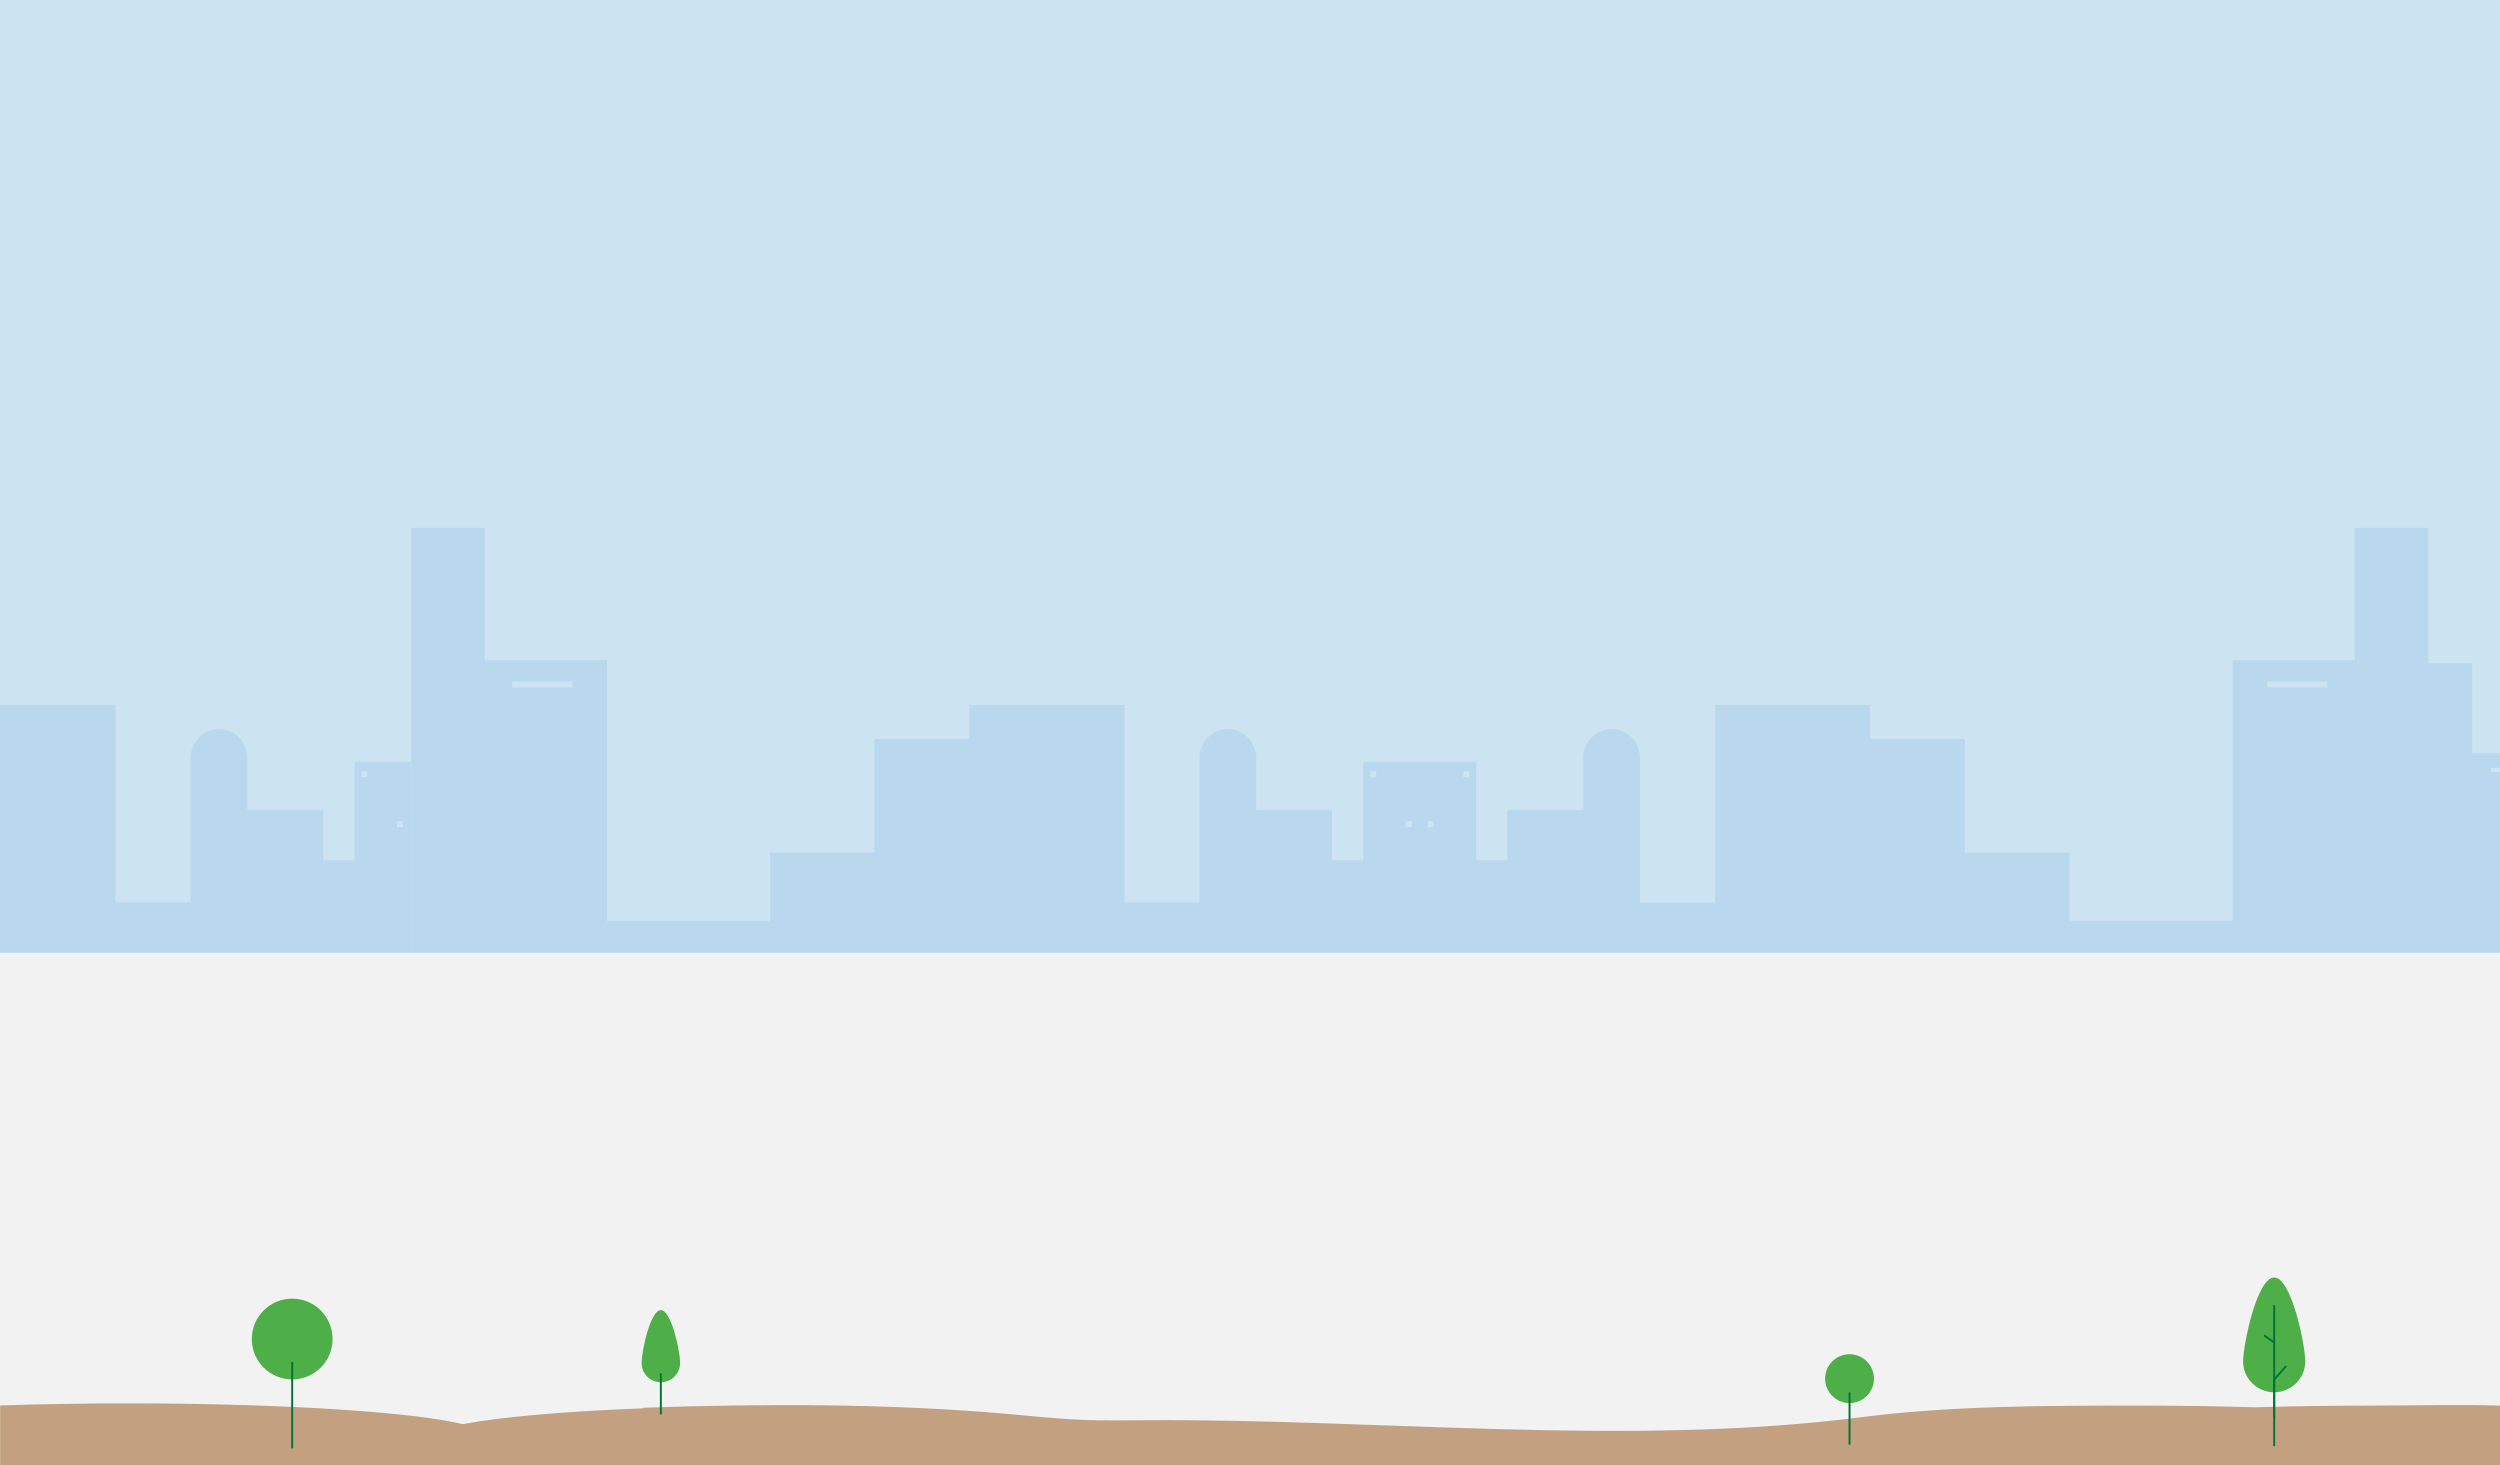
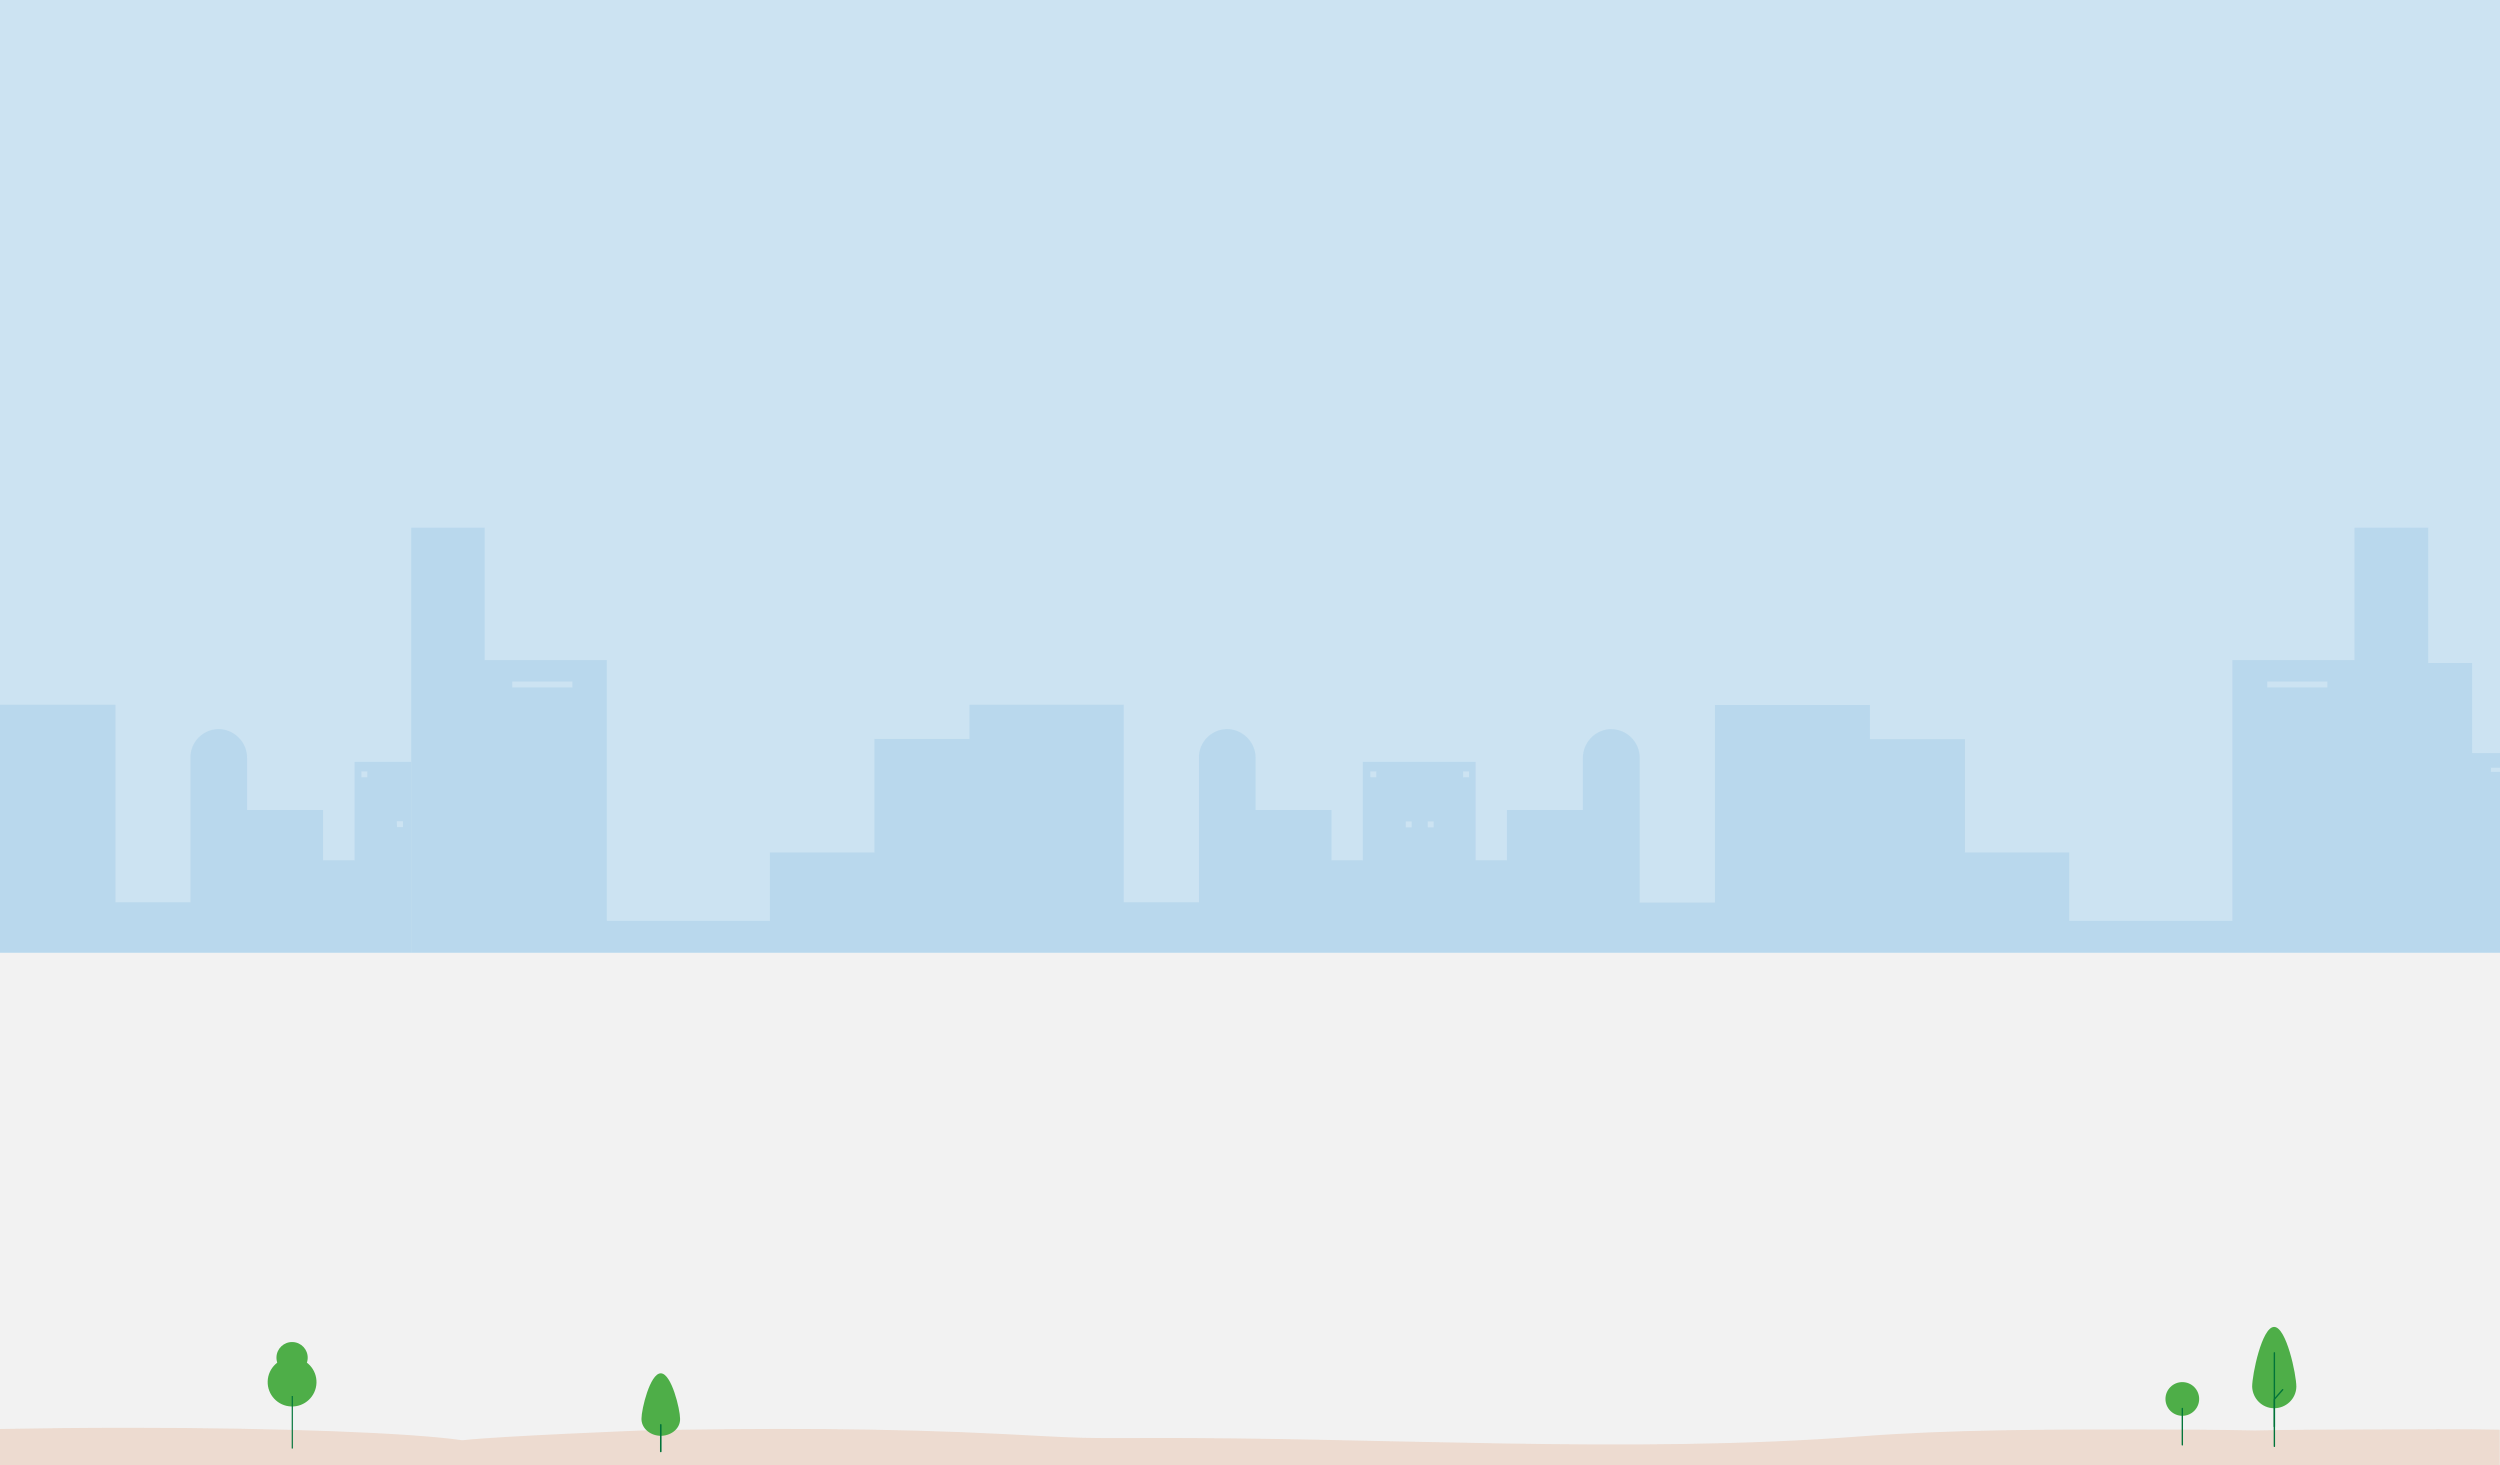
- <svg xmlns="http://www.w3.org/2000/svg" id="Layer_2" data-name="Layer 2" viewBox="0 0 1023.84 599.94">
-   <defs>
-     <style>.cls-1{fill:#cce3f2;}.cls-2{fill:#f2f2f2;}.cls-3,.cls-4,.cls-5{opacity:0.6;}.cls-4{fill:#99c6e4;}.cls-5{fill:#a46a34;}.cls-6{fill:#4eae48;}.cls-7{fill:none;stroke:#017439;stroke-miterlimit:10;stroke-width:0.8px;}</style>
-   </defs>
-   <rect class="cls-1" width="1024" height="574.73" />
-   <rect class="cls-2" x="-0.08" y="390.19" width="1024" height="209.75" />
-   <g class="cls-3">
-     <path class="cls-4" d="M1023.92,316.14h-3.83v-1.66h3.83v-6h-11.45v-36.9h-18V216.17H964.31v54.17h-50V377.11H847.5v-28H804.76V302.68H765.89v-14H702.4v80.88H671.62V310.22a11.66,11.66,0,0,0-12.56-11.62,11.79,11.79,0,0,0-10.66,11.86v21.2H617.33v20.65H604.56V312H558.31v40.3H545.53V331.66H514.47v-21.2a11.79,11.79,0,0,0-10.66-11.86,11.66,11.66,0,0,0-12.56,11.62v59.32H460.47V288.66H397v14H358.11v46.47H315.36v28H248.55V270.34h-50V216.17H168.41v174h855.51ZM234.37,281.5H209.76v-2.43h24.61Zm329.25,36.83H561.2V315.9h2.42Zm14.51,20.44H575.7v-2.43h2.43Zm9,0h-2.42v-2.43h2.42Zm14.51-20.44h-2.42V315.9h2.42ZM953.11,281.5H928.5v-2.43h24.61Z" />
-     <path class="cls-4" d="M145.15,352.31H132.38V331.66H101.31v-21.2A11.79,11.79,0,0,0,90.65,298.6a11.66,11.66,0,0,0-12.56,11.62v59.32H47.31V288.66H-.08V390.19H168.38V312H145.15Zm17.4-16H165v2.43h-2.42ZM148,315.9h2.42v2.43H148Z" />
+ <svg xmlns="http://www.w3.org/2000/svg" version="1.1" id="Layer_2_1_" x="0px" y="0px" viewBox="0 0 1023.8 599.9" style="enable-background:new 0 0 1023.8 599.9;" xml:space="preserve">
+   <style type="text/css">
+ 	.st0{fill:#CCE3F2;}
+ 	.st1{fill:#F2F2F2;}
+ 	.st2{opacity:0.6;}
+ 	.st3{opacity:0.6;fill:#99C6E4;enable-background:new    ;}
+ 	.st4{fill:#EDDBD0;}
+ 	.st5{fill:#4EAE48;}
+ 	.st6{fill:none;stroke:#017439;stroke-width:0.646;stroke-linecap:round;stroke-linejoin:round;stroke-miterlimit:10;}
+ 	.st7{fill:none;stroke:#017439;stroke-width:0.485;stroke-linejoin:round;stroke-miterlimit:10;}
+ 	.st8{fill:none;stroke:#017439;stroke-width:0.554;stroke-linecap:round;stroke-linejoin:round;stroke-miterlimit:10;}
+ 	.st9{fill:none;stroke:#017439;stroke-width:0.566;stroke-linecap:round;stroke-linejoin:round;stroke-miterlimit:10;}
+ </style>
+   <rect class="st0" width="1024" height="574.7" />
+   <rect x="-0.1" y="390.2" class="st1" width="1024" height="209.8" />
+   <g class="st2">
+     <path class="st3" d="M1023.9,316.1h-3.8v-1.7h3.8v-6h-11.5v-36.9h-18v-55.4h-30.2v54.2h-50v106.8h-66.8v-28h-42.7v-46.4h-38.9v-14   h-63.5v80.9h-30.8v-59.3c0-6.4-5.2-11.7-11.7-11.7c-0.3,0-0.6,0-0.9,0c-6.1,0.6-10.7,5.7-10.7,11.9v21.2h-31.1v20.6h-12.8V312   h-46.2v40.3h-12.8v-20.6h-31.1v-21.2c0.1-6.1-4.6-11.3-10.7-11.9c-6.4-0.5-12,4.3-12.5,10.7c0,0.3,0,0.6,0,0.9v59.3h-30.8v-80.9   H397v14h-38.9v46.5h-42.8v28h-66.8V270.3h-50v-54.2h-30.1v174h855.5L1023.9,316.1z M234.4,281.5h-24.6v-2.4h24.6V281.5z    M563.6,318.3h-2.4v-2.4h2.4V318.3z M578.1,338.8h-2.4v-2.4h2.4V338.8z M587.1,338.8h-2.4v-2.4h2.4V338.8z M601.6,318.3h-2.4v-2.4   h2.4V318.3z M953.1,281.5h-24.6v-2.4h24.6V281.5z" />
+     <path class="st3" d="M145.1,352.3h-12.8v-20.6h-31.1v-21.2c0.1-6.1-4.6-11.3-10.7-11.9c-6.4-0.5-12,4.3-12.5,10.7   c0,0.3,0,0.6,0,0.9v59.3H47.3v-80.9H-0.1v101.5h168.5V312h-23.2V352.3z M162.5,336.3h2.5v2.4h-2.4L162.5,336.3z M148,315.9h2.4v2.4   H148V315.9z" />
  </g>
-   <path class="cls-5" d="M1023.84,575.8c0-.08.16-.15,0-.15-16.22-.56-34.84,0-53.26,0-16.46,0-32.29.24-47.05.69h0c-14.76-.45-30.57-.69-47-.69-38.15,0-77.16,0-114.28,4.74-94.84,12.21-196.78.58-293.22,1.24-8.57.06-17.15.2-25.69-.14-10.66-.43-21.12-1.6-31.65-2.52-48.35-4.21-99.44-4.14-148.34-2.45v.23c-32.57,1.28-58.86,3.6-73.65,6.47a.53.53,0,0,1-.25,0c-20.46-4.95-74-8.49-136.73-8.49-18.42,0-36.44.31-52.67.86-.16,0,0,.07,0,.15v24.25c0,.08-.17,0,0,0H1023.84c.17,0,0,.08,0,0Z" />
-   <path class="cls-6" d="M278.52,557.93a7.88,7.88,0,1,1-15.75,0c0-4.35,3.52-21.4,7.87-21.4S278.52,553.58,278.52,557.93Z" />
-   <line class="cls-7" x1="270.64" y1="562.38" x2="270.64" y2="579.25" />
-   <circle class="cls-6" cx="119.66" cy="548.38" r="16.54" />
-   <line class="cls-7" x1="119.66" y1="557.73" x2="119.66" y2="593.16" />
-   <circle class="cls-6" cx="757.45" cy="564.61" r="10" />
-   <line class="cls-7" x1="757.45" y1="570.26" x2="757.45" y2="591.68" />
-   <path class="cls-6" d="M944.1,557.79a12.75,12.75,0,0,1-25.49,0c0-7,5.71-34.61,12.75-34.61S944.1,550.75,944.1,557.79Z" />
-   <polyline class="cls-7" points="931.36 592.28 931.36 564.99 936.22 559.46" />
-   <line class="cls-7" x1="931.36" y1="580.82" x2="931.36" y2="534.53" />
-   <line class="cls-7" x1="927.21" y1="546.86" x2="931.36" y2="549.82" />
+   <path class="st4" d="M1023.9,585.5C1023.9,585.5,1024.1,585.4,1023.9,585.5c-16.2-0.4-34.8-0.1-53.3-0.1c-16.5,0-32.3,0.1-47.1,0.4  l0,0c-14.8-0.3-30.6-0.4-47-0.4c-38.2,0-77.2,0-114.3,2.8c-94.8,7.3-196.8,0.3-293.2,0.7c-8.6,0-17.2,0.1-25.7-0.1  c-10.7-0.3-21.1-1-31.7-1.5c-48.4-2.5-99.4-2.5-148.4-1.5c0,0-58.9,2.3-73.7,4c-0.1,0-0.2,0-0.3,0c-20.5-3-74-5.1-136.7-5.1  c-18.4,0-36.4,0.2-52.7,0.5c-0.2,0,0,0,0,0.1V600c0,0-0.2,0,0,0h1023.9c0.2,0,0,0,0,0V585.5z" />
+   <g>
+     <path class="st5" d="M278.5,580.9c0.2,3.8-3.2,6.9-7.6,7.1c-4.3,0.1-8-2.8-8.2-6.6c0-0.2,0-0.3,0-0.5c0-3.8,3.5-18.5,7.9-18.5   S278.5,577.2,278.5,580.9z" />
+     <line class="st6" x1="270.6" y1="583.5" x2="270.6" y2="594.4" />
+   </g>
+   <g>
+     <ellipse transform="matrix(3.327791e-02 -0.9994 0.9994 3.327791e-02 -440.0373 657.1137)" class="st5" cx="119.7" cy="556" rx="6.4" ry="6.4" />
+     <g>
+       <ellipse transform="matrix(3.327791e-02 -0.9994 0.9994 3.327791e-02 -450.0318 666.7809)" class="st5" cx="119.7" cy="566" rx="10" ry="10" />
+       <line class="st7" x1="119.7" y1="571.7" x2="119.7" y2="593.2" />
+     </g>
+   </g>
+   <g>
+     <circle class="st5" cx="893.7" cy="572.9" r="6.9" />
+     <line class="st8" x1="893.7" y1="576.8" x2="893.7" y2="591.7" />
+   </g>
+   <g>
+     <path class="st5" d="M940.4,567.9c-0.1,5-4.3,8.9-9.3,8.8c-4.8-0.1-8.6-4-8.8-8.8c0-5,4-24.5,9-24.5S940.4,562.9,940.4,567.9z" />
+     <polyline class="st9" points="931.4,592.3 931.4,573 934.8,569.1  " />
+     <line class="st9" x1="931.4" y1="584.2" x2="931.4" y2="554" />
+   </g>
</svg>
